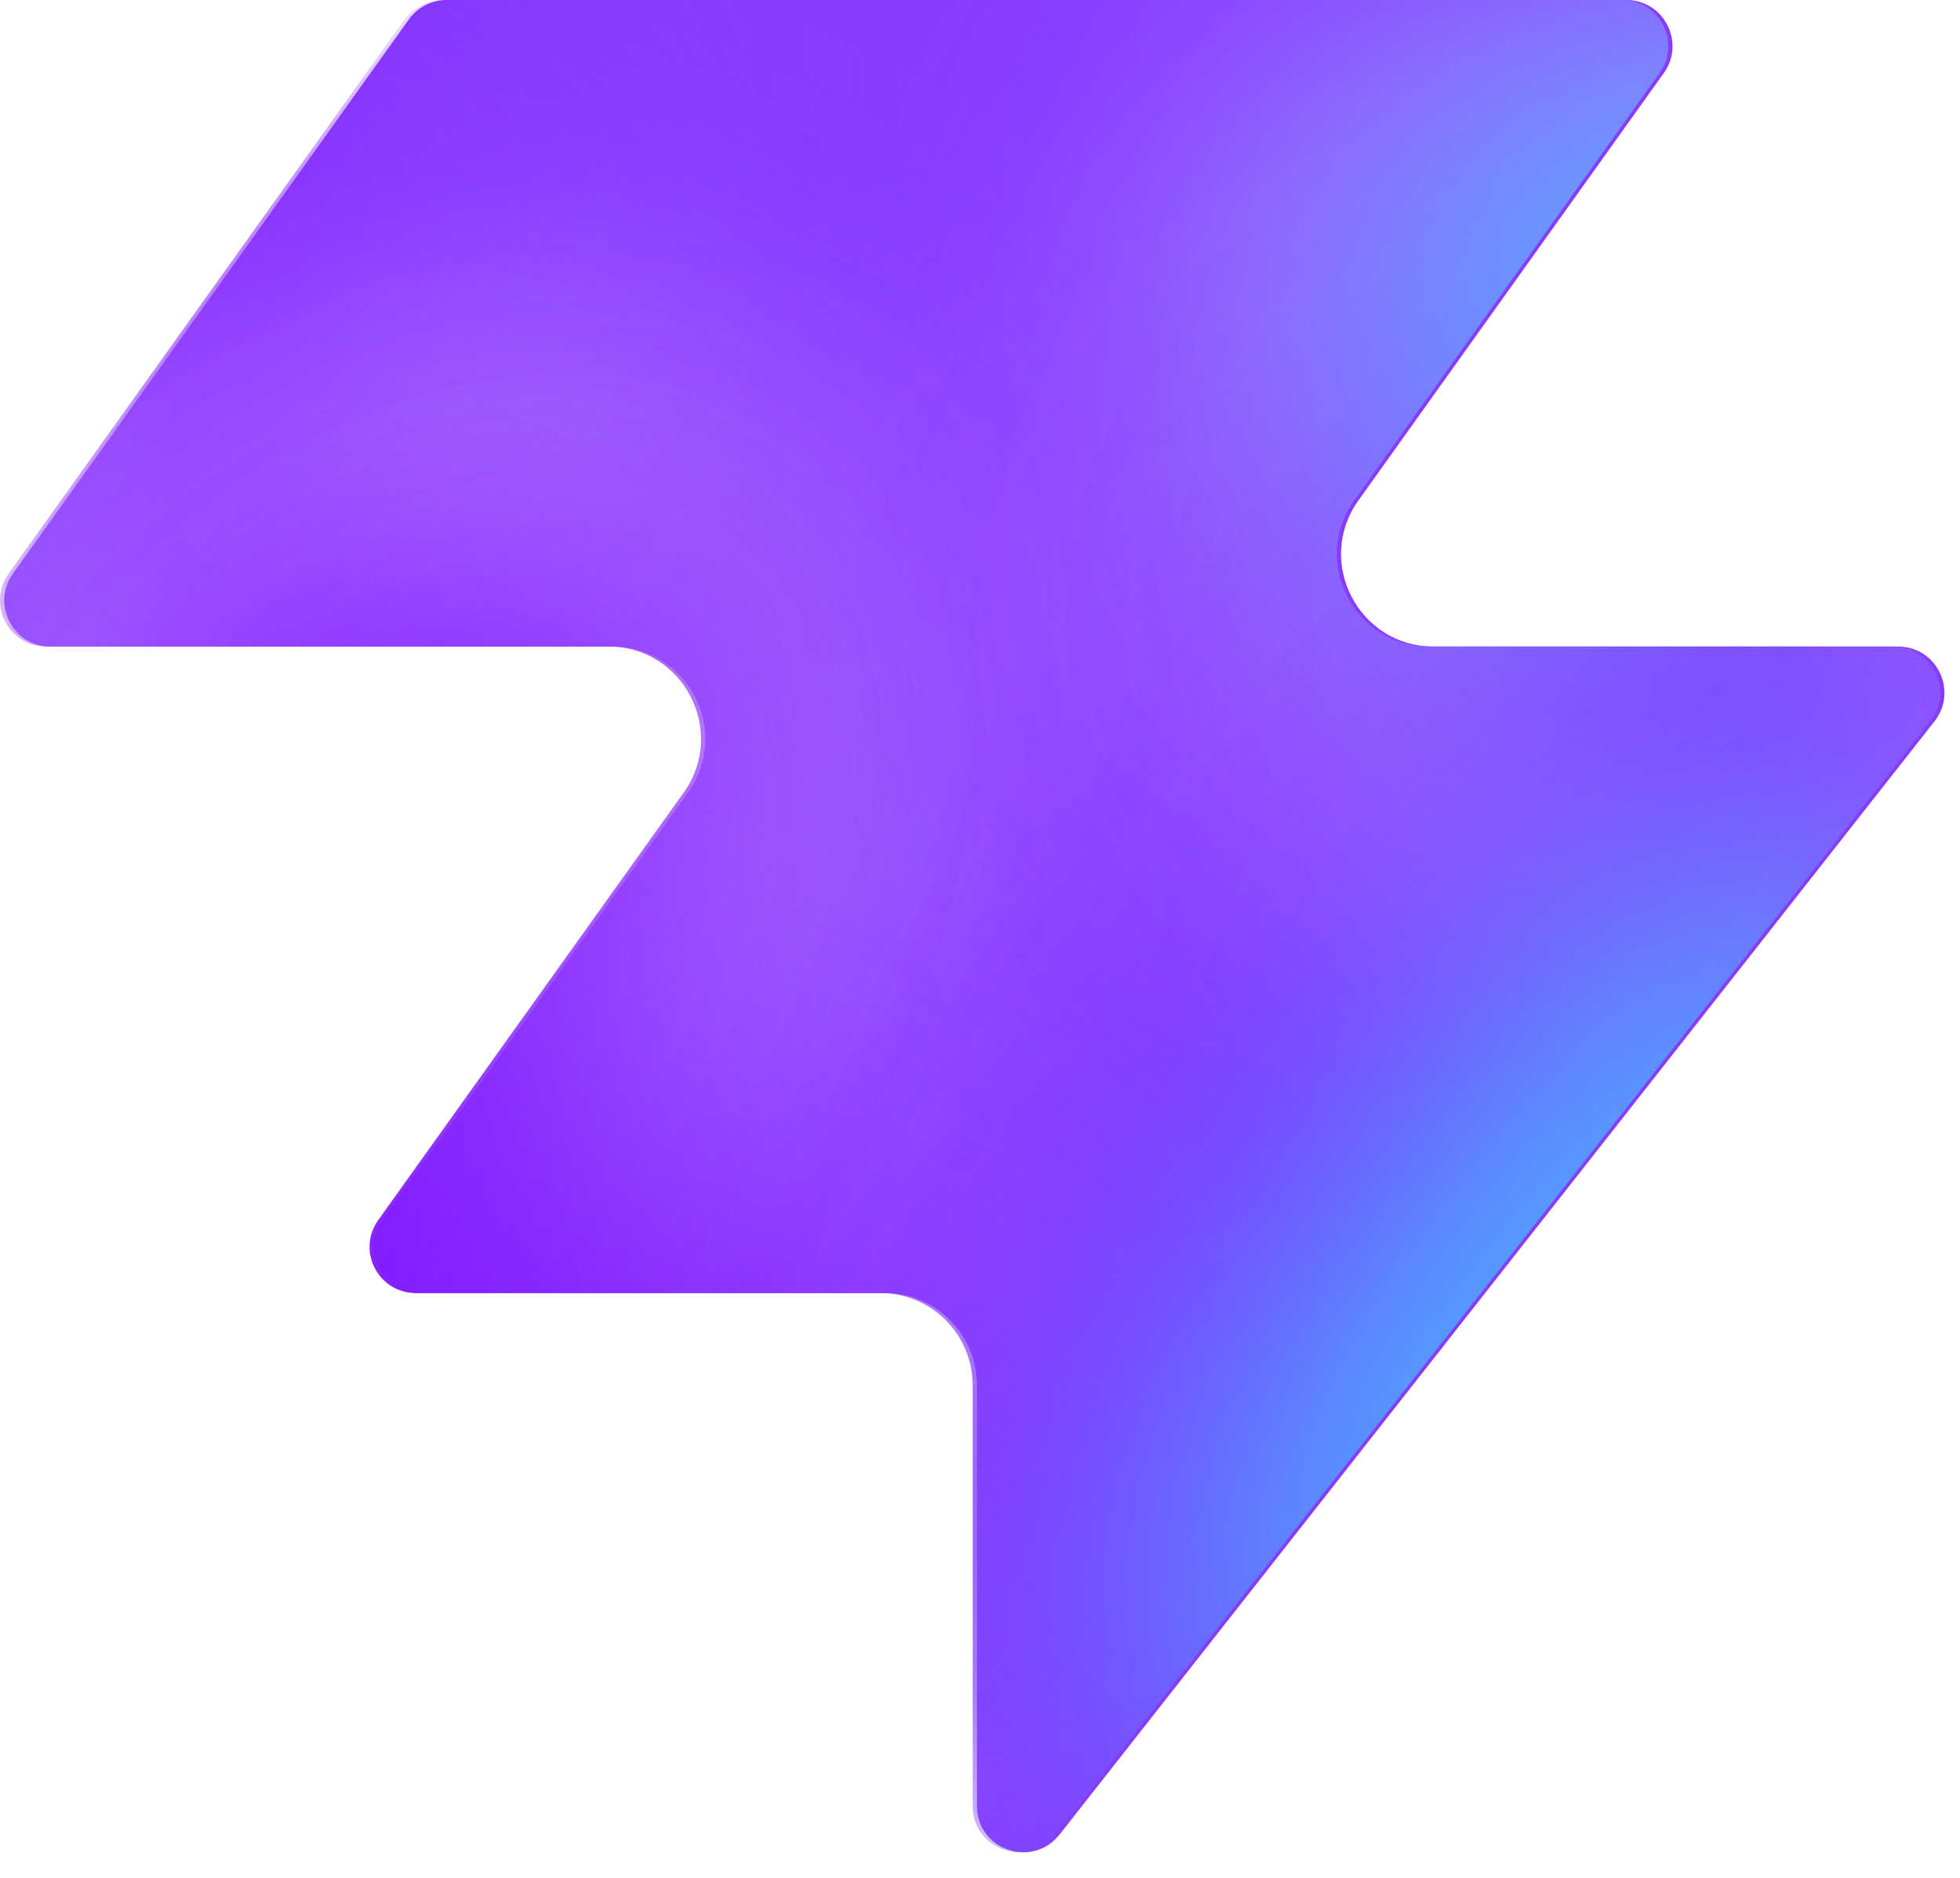
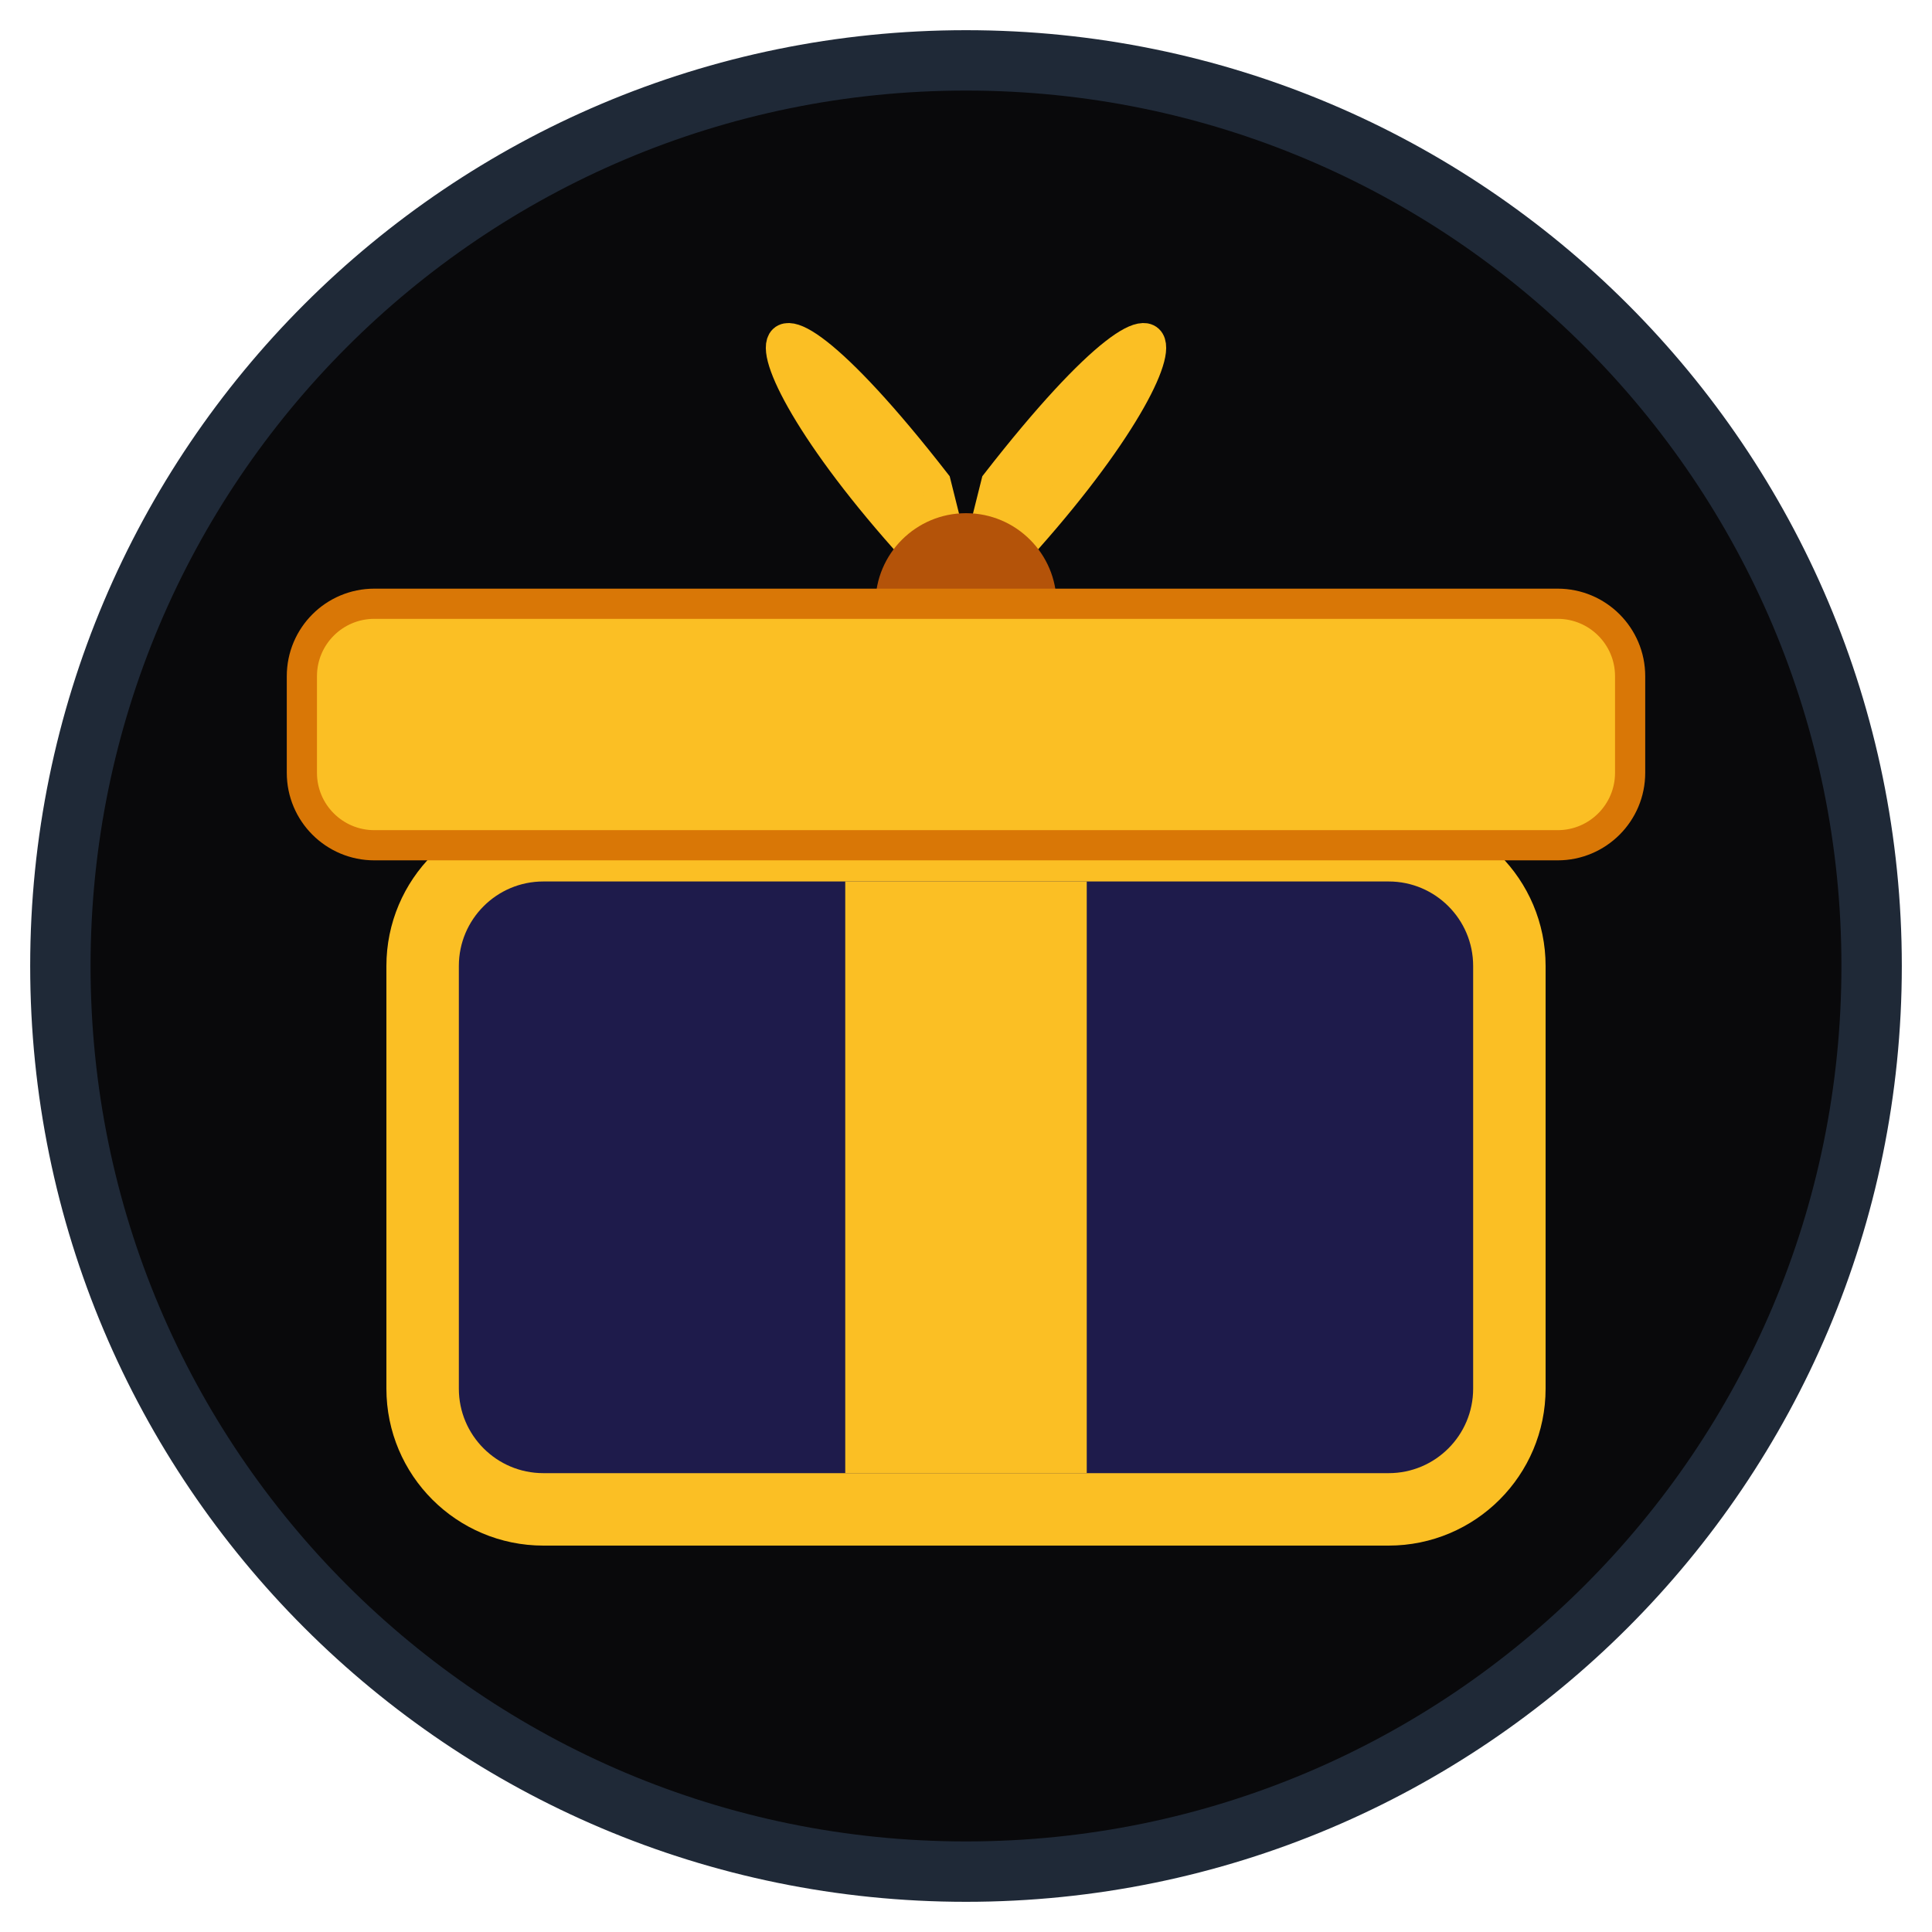
- <svg xmlns="http://www.w3.org/2000/svg" width="48" height="46" fill="none" viewBox="0 0 48 46">
-   <path fill="#863bff" d="M25.946 44.938c-.664.845-2.021.375-2.021-.698V33.937a2.26 2.26 0 0 0-2.262-2.262H10.287c-.92 0-1.456-1.04-.92-1.788l7.48-10.471c1.07-1.497 0-3.578-1.842-3.578H1.237c-.92 0-1.456-1.04-.92-1.788L10.013.474c.214-.297.556-.474.92-.474h28.894c.92 0 1.456 1.04.92 1.788l-7.48 10.471c-1.07 1.498 0 3.579 1.842 3.579h11.377c.943 0 1.473 1.088.89 1.83L25.947 44.94z" style="fill:#863bff;fill:color(display-p3 .525 .23 1);fill-opacity:1" />
-   <mask id="a" width="48" height="46" x="0" y="0" maskUnits="userSpaceOnUse" style="mask-type:alpha">
-     <path fill="#000" d="M25.842 44.938c-.664.844-2.021.375-2.021-.698V33.937a2.26 2.26 0 0 0-2.262-2.262H10.183c-.92 0-1.456-1.04-.92-1.788l7.48-10.471c1.07-1.498 0-3.579-1.842-3.579H1.133c-.92 0-1.456-1.04-.92-1.787L9.91.473c.214-.297.556-.474.92-.474h28.894c.92 0 1.456 1.04.92 1.788l-7.48 10.471c-1.07 1.498 0 3.578 1.842 3.578h11.377c.943 0 1.473 1.088.89 1.832L25.843 44.94z" style="fill:#000;fill-opacity:1" />
-   </mask>
-   <g mask="url(#a)">
-     <g filter="url(#b)">
-       <ellipse cx="5.508" cy="14.704" fill="#ede6ff" rx="5.508" ry="14.704" style="fill:#ede6ff;fill:color(display-p3 .927 .903 1);fill-opacity:1" transform="matrix(.00324 1 1 -.00324 -4.47 31.516)" />
-     </g>
-     <g filter="url(#c)">
-       <ellipse cx="10.399" cy="29.851" fill="#ede6ff" rx="10.399" ry="29.851" style="fill:#ede6ff;fill:color(display-p3 .927 .903 1);fill-opacity:1" transform="matrix(.00324 1 1 -.00324 -39.328 7.883)" />
-     </g>
-     <g filter="url(#d)">
-       <ellipse cx="5.508" cy="30.487" fill="#7e14ff" rx="5.508" ry="30.487" style="fill:#7e14ff;fill:color(display-p3 .492 .077 1);fill-opacity:1" transform="rotate(89.814 -25.913 -14.639)scale(1 -1)" />
-     </g>
-     <g filter="url(#e)">
-       <ellipse cx="5.508" cy="30.599" fill="#7e14ff" rx="5.508" ry="30.599" style="fill:#7e14ff;fill:color(display-p3 .492 .077 1);fill-opacity:1" transform="rotate(89.814 -32.644 -3.334)scale(1 -1)" />
-     </g>
-     <g filter="url(#f)">
-       <ellipse cx="5.508" cy="30.599" fill="#7e14ff" rx="5.508" ry="30.599" style="fill:#7e14ff;fill:color(display-p3 .492 .077 1);fill-opacity:1" transform="matrix(.00324 1 1 -.00324 -34.34 30.47)" />
-     </g>
-     <g filter="url(#g)">
-       <ellipse cx="14.072" cy="22.078" fill="#ede6ff" rx="14.072" ry="22.078" style="fill:#ede6ff;fill:color(display-p3 .927 .903 1);fill-opacity:1" transform="rotate(93.35 24.506 48.493)scale(-1 1)" />
-     </g>
-     <g filter="url(#h)">
-       <ellipse cx="3.47" cy="21.501" fill="#7e14ff" rx="3.47" ry="21.501" style="fill:#7e14ff;fill:color(display-p3 .492 .077 1);fill-opacity:1" transform="rotate(89.009 28.708 47.59)scale(-1 1)" />
-     </g>
-     <g filter="url(#i)">
-       <ellipse cx="3.47" cy="21.501" fill="#7e14ff" rx="3.47" ry="21.501" style="fill:#7e14ff;fill:color(display-p3 .492 .077 1);fill-opacity:1" transform="rotate(89.009 28.708 47.59)scale(-1 1)" />
-     </g>
-     <g filter="url(#j)">
-       <ellipse cx=".387" cy="8.972" fill="#7e14ff" rx="4.407" ry="29.108" style="fill:#7e14ff;fill:color(display-p3 .492 .077 1);fill-opacity:1" transform="rotate(39.51 .387 8.972)" />
-     </g>
-     <g filter="url(#k)">
-       <ellipse cx="47.523" cy="-6.092" fill="#7e14ff" rx="4.407" ry="29.108" style="fill:#7e14ff;fill:color(display-p3 .492 .077 1);fill-opacity:1" transform="rotate(37.892 47.523 -6.092)" />
-     </g>
-     <g filter="url(#l)">
-       <ellipse cx="41.412" cy="6.333" fill="#47bfff" rx="5.971" ry="9.665" style="fill:#47bfff;fill:color(display-p3 .28 .748 1);fill-opacity:1" transform="rotate(37.892 41.412 6.333)" />
-     </g>
-     <g filter="url(#m)">
-       <ellipse cx="-1.879" cy="38.332" fill="#7e14ff" rx="4.407" ry="29.108" style="fill:#7e14ff;fill:color(display-p3 .492 .077 1);fill-opacity:1" transform="rotate(37.892 -1.88 38.332)" />
-     </g>
-     <g filter="url(#n)">
-       <ellipse cx="-1.879" cy="38.332" fill="#7e14ff" rx="4.407" ry="29.108" style="fill:#7e14ff;fill:color(display-p3 .492 .077 1);fill-opacity:1" transform="rotate(37.892 -1.88 38.332)" />
-     </g>
-     <g filter="url(#o)">
-       <ellipse cx="35.651" cy="29.907" fill="#7e14ff" rx="4.407" ry="29.108" style="fill:#7e14ff;fill:color(display-p3 .492 .077 1);fill-opacity:1" transform="rotate(37.892 35.651 29.907)" />
-     </g>
-     <g filter="url(#p)">
-       <ellipse cx="38.418" cy="32.4" fill="#47bfff" rx="5.971" ry="15.297" style="fill:#47bfff;fill:color(display-p3 .28 .748 1);fill-opacity:1" transform="rotate(37.892 38.418 32.4)" />
-     </g>
-   </g>
-   <defs>
-     <filter id="b" width="60.045" height="41.654" x="-19.77" y="16.149" color-interpolation-filters="sRGB" filterUnits="userSpaceOnUse">
-       <feFlood flood-opacity="0" result="BackgroundImageFix" />
-       <feBlend in="SourceGraphic" in2="BackgroundImageFix" result="shape" />
-       <feGaussianBlur result="effect1_foregroundBlur_2002_17158" stdDeviation="7.659" />
-     </filter>
-     <filter id="c" width="90.34" height="51.437" x="-54.613" y="-7.533" color-interpolation-filters="sRGB" filterUnits="userSpaceOnUse">
-       <feFlood flood-opacity="0" result="BackgroundImageFix" />
-       <feBlend in="SourceGraphic" in2="BackgroundImageFix" result="shape" />
-       <feGaussianBlur result="effect1_foregroundBlur_2002_17158" stdDeviation="7.659" />
-     </filter>
-     <filter id="d" width="79.355" height="29.4" x="-49.64" y="2.03" color-interpolation-filters="sRGB" filterUnits="userSpaceOnUse">
-       <feFlood flood-opacity="0" result="BackgroundImageFix" />
-       <feBlend in="SourceGraphic" in2="BackgroundImageFix" result="shape" />
-       <feGaussianBlur result="effect1_foregroundBlur_2002_17158" stdDeviation="4.596" />
-     </filter>
-     <filter id="e" width="79.579" height="29.4" x="-45.045" y="20.029" color-interpolation-filters="sRGB" filterUnits="userSpaceOnUse">
-       <feFlood flood-opacity="0" result="BackgroundImageFix" />
-       <feBlend in="SourceGraphic" in2="BackgroundImageFix" result="shape" />
-       <feGaussianBlur result="effect1_foregroundBlur_2002_17158" stdDeviation="4.596" />
-     </filter>
-     <filter id="f" width="79.579" height="29.4" x="-43.513" y="21.178" color-interpolation-filters="sRGB" filterUnits="userSpaceOnUse">
-       <feFlood flood-opacity="0" result="BackgroundImageFix" />
-       <feBlend in="SourceGraphic" in2="BackgroundImageFix" result="shape" />
-       <feGaussianBlur result="effect1_foregroundBlur_2002_17158" stdDeviation="4.596" />
-     </filter>
-     <filter id="g" width="74.749" height="58.852" x="15.756" y="-17.901" color-interpolation-filters="sRGB" filterUnits="userSpaceOnUse">
-       <feFlood flood-opacity="0" result="BackgroundImageFix" />
-       <feBlend in="SourceGraphic" in2="BackgroundImageFix" result="shape" />
-       <feGaussianBlur result="effect1_foregroundBlur_2002_17158" stdDeviation="7.659" />
-     </filter>
-     <filter id="h" width="61.377" height="25.362" x="23.548" y="2.284" color-interpolation-filters="sRGB" filterUnits="userSpaceOnUse">
-       <feFlood flood-opacity="0" result="BackgroundImageFix" />
-       <feBlend in="SourceGraphic" in2="BackgroundImageFix" result="shape" />
-       <feGaussianBlur result="effect1_foregroundBlur_2002_17158" stdDeviation="4.596" />
-     </filter>
-     <filter id="i" width="61.377" height="25.362" x="23.548" y="2.284" color-interpolation-filters="sRGB" filterUnits="userSpaceOnUse">
-       <feFlood flood-opacity="0" result="BackgroundImageFix" />
-       <feBlend in="SourceGraphic" in2="BackgroundImageFix" result="shape" />
-       <feGaussianBlur result="effect1_foregroundBlur_2002_17158" stdDeviation="4.596" />
-     </filter>
-     <filter id="j" width="56.045" height="63.649" x="-27.636" y="-22.853" color-interpolation-filters="sRGB" filterUnits="userSpaceOnUse">
-       <feFlood flood-opacity="0" result="BackgroundImageFix" />
-       <feBlend in="SourceGraphic" in2="BackgroundImageFix" result="shape" />
-       <feGaussianBlur result="effect1_foregroundBlur_2002_17158" stdDeviation="4.596" />
-     </filter>
-     <filter id="k" width="54.814" height="64.646" x="20.116" y="-38.415" color-interpolation-filters="sRGB" filterUnits="userSpaceOnUse">
-       <feFlood flood-opacity="0" result="BackgroundImageFix" />
-       <feBlend in="SourceGraphic" in2="BackgroundImageFix" result="shape" />
-       <feGaussianBlur result="effect1_foregroundBlur_2002_17158" stdDeviation="4.596" />
-     </filter>
-     <filter id="l" width="33.541" height="35.313" x="24.641" y="-11.323" color-interpolation-filters="sRGB" filterUnits="userSpaceOnUse">
-       <feFlood flood-opacity="0" result="BackgroundImageFix" />
-       <feBlend in="SourceGraphic" in2="BackgroundImageFix" result="shape" />
-       <feGaussianBlur result="effect1_foregroundBlur_2002_17158" stdDeviation="4.596" />
-     </filter>
-     <filter id="m" width="54.814" height="64.646" x="-29.286" y="6.009" color-interpolation-filters="sRGB" filterUnits="userSpaceOnUse">
-       <feFlood flood-opacity="0" result="BackgroundImageFix" />
-       <feBlend in="SourceGraphic" in2="BackgroundImageFix" result="shape" />
-       <feGaussianBlur result="effect1_foregroundBlur_2002_17158" stdDeviation="4.596" />
-     </filter>
-     <filter id="n" width="54.814" height="64.646" x="-29.286" y="6.009" color-interpolation-filters="sRGB" filterUnits="userSpaceOnUse">
-       <feFlood flood-opacity="0" result="BackgroundImageFix" />
-       <feBlend in="SourceGraphic" in2="BackgroundImageFix" result="shape" />
-       <feGaussianBlur result="effect1_foregroundBlur_2002_17158" stdDeviation="4.596" />
-     </filter>
-     <filter id="o" width="54.814" height="64.646" x="8.244" y="-2.416" color-interpolation-filters="sRGB" filterUnits="userSpaceOnUse">
-       <feFlood flood-opacity="0" result="BackgroundImageFix" />
-       <feBlend in="SourceGraphic" in2="BackgroundImageFix" result="shape" />
-       <feGaussianBlur result="effect1_foregroundBlur_2002_17158" stdDeviation="4.596" />
-     </filter>
-     <filter id="p" width="39.409" height="43.623" x="18.713" y="10.588" color-interpolation-filters="sRGB" filterUnits="userSpaceOnUse">
-       <feFlood flood-opacity="0" result="BackgroundImageFix" />
-       <feBlend in="SourceGraphic" in2="BackgroundImageFix" result="shape" />
-       <feGaussianBlur result="effect1_foregroundBlur_2002_17158" stdDeviation="4.596" />
-     </filter>
-   </defs>
+ <svg xmlns="http://www.w3.org/2000/svg" viewBox="0 0 32 32" width="32" height="32" fill="none">
+   <circle cx="16" cy="16" r="15" fill="#09090b" stroke="#1f2937" stroke-width="1" />
+   <path d="M16 10 C12 6, 12 3.5, 15.5 8 Z" fill="#fbbf24" stroke="#fbbf24" stroke-width="0.5" />
+   <path d="M16 10 C20 6, 20 3.5, 16.5 8 Z" fill="#fbbf24" stroke="#fbbf24" stroke-width="0.5" />
+   <circle cx="16" cy="10" r="1.5" fill="#b45309" />
+   <rect x="7" y="14" width="18" height="11" rx="2" fill="#1e1b4b" stroke="#fbbf24" stroke-width="1.2" />
+   <rect x="5" y="10" width="22" height="4" rx="1.2" fill="#fbbf24" stroke="#d97706" stroke-width="0.5" />
+   <rect x="14" y="14.6" width="4" height="9.8" fill="#fbbf24" />
</svg>
